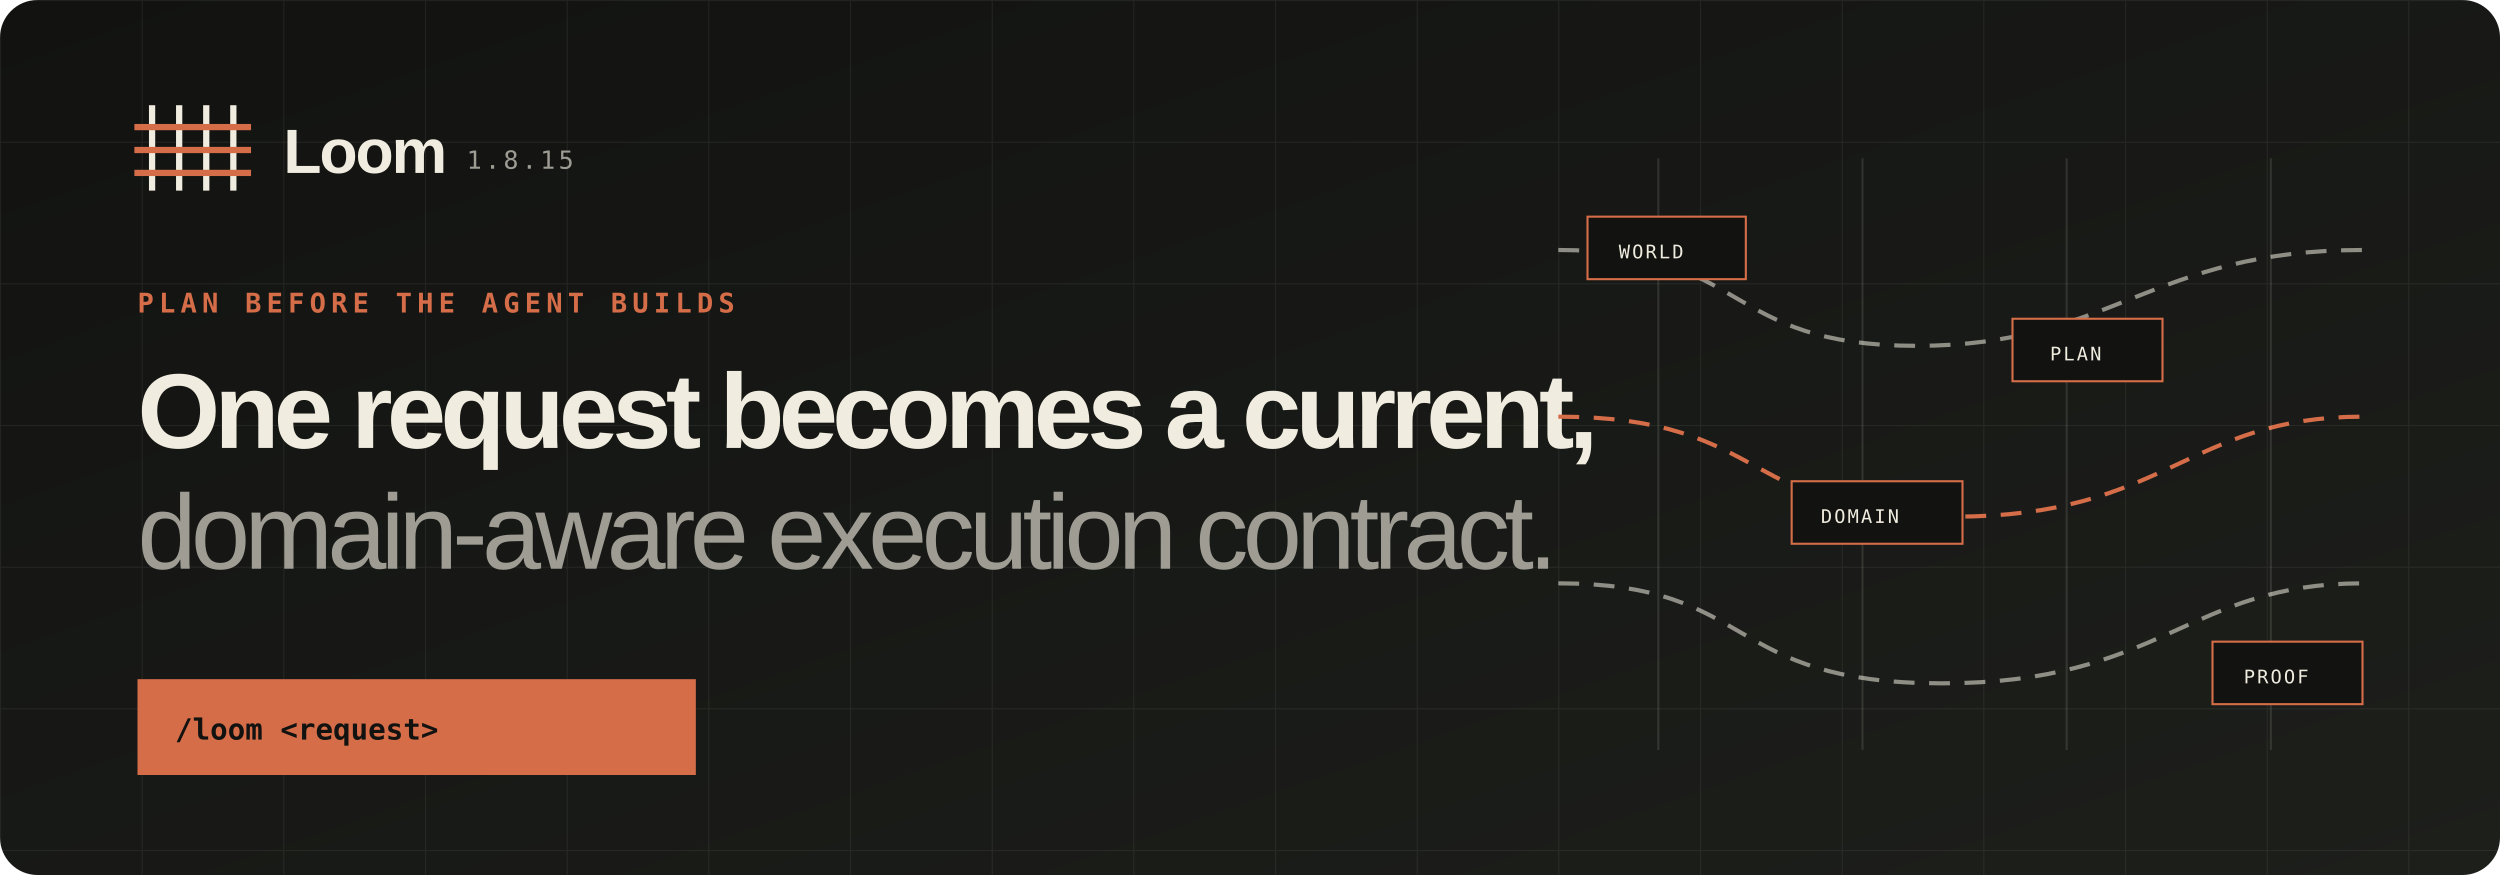
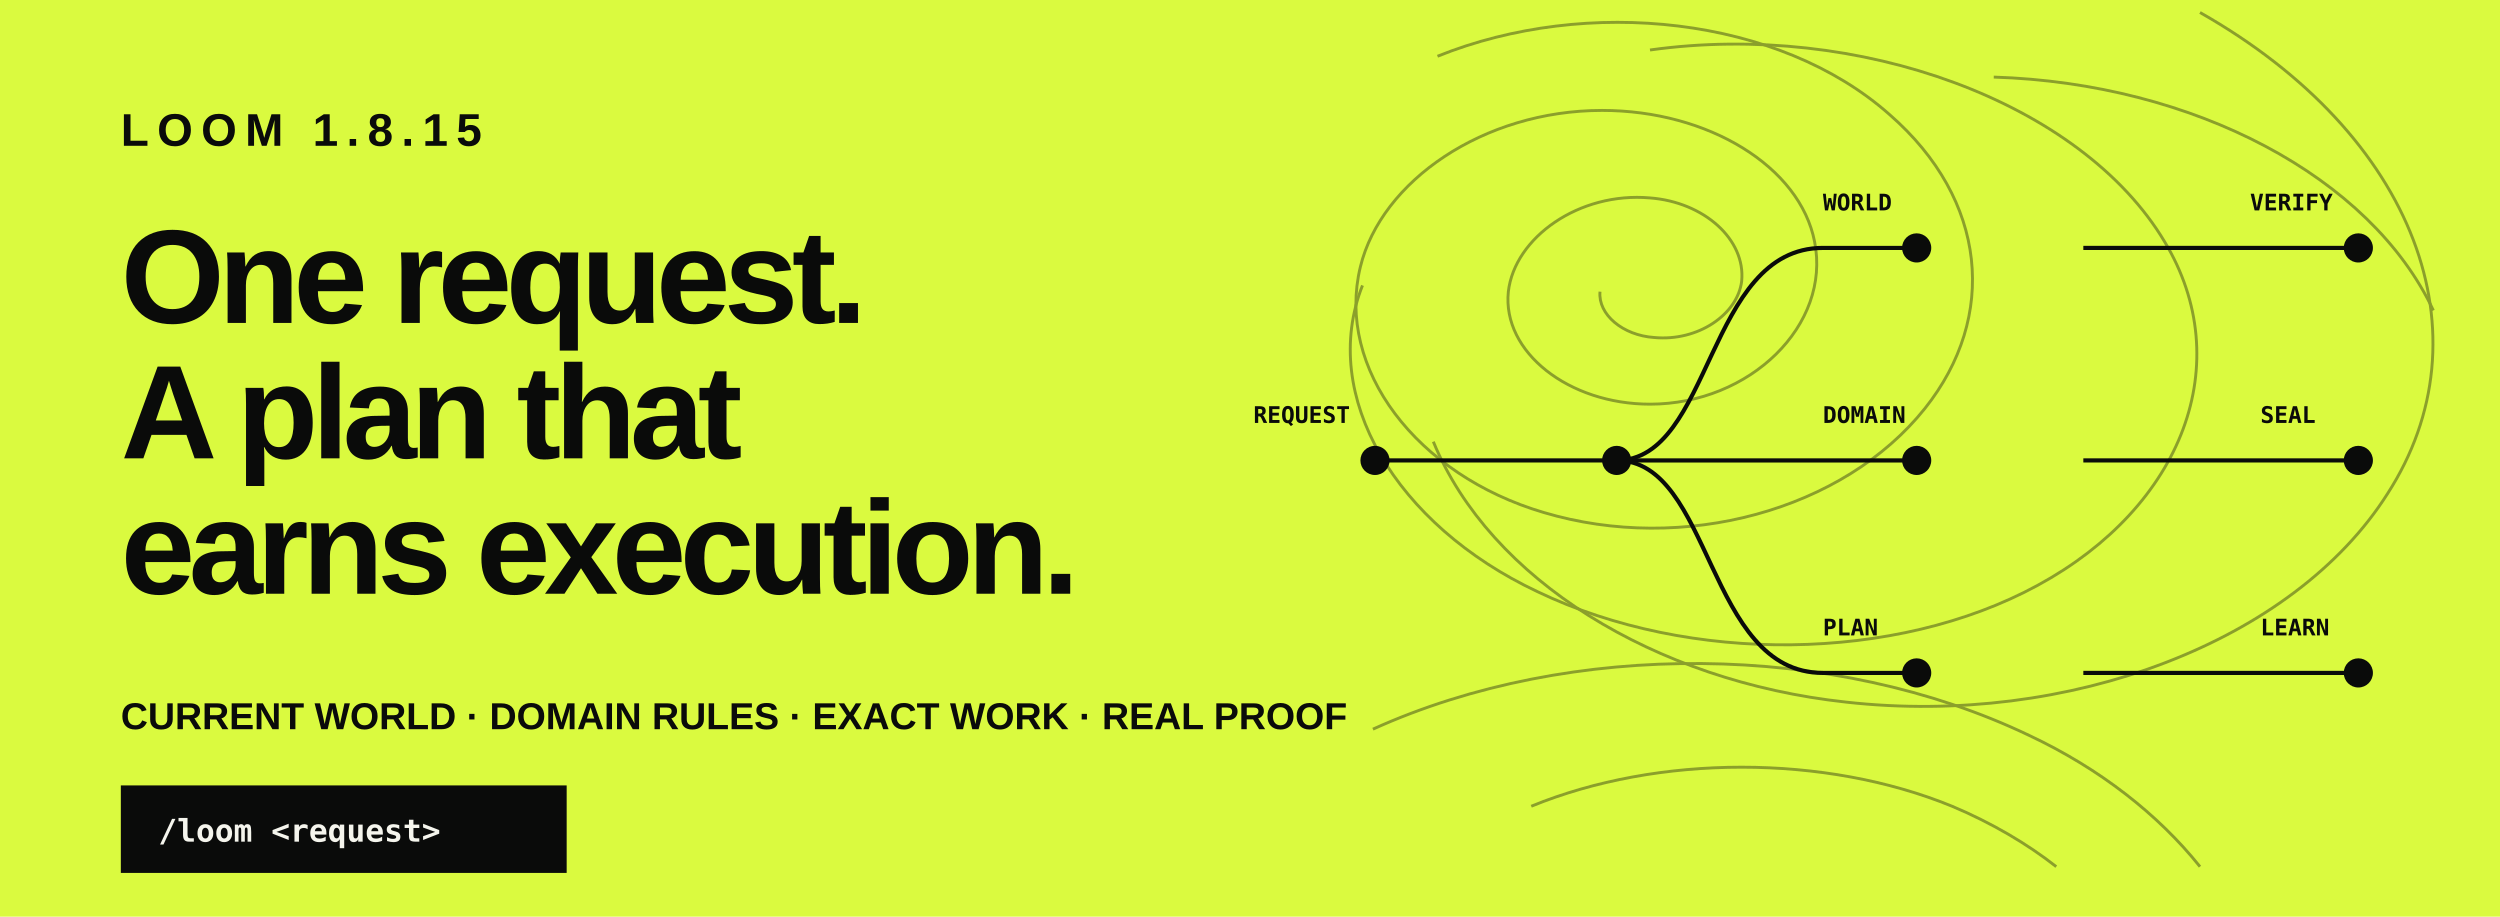
- <svg xmlns="http://www.w3.org/2000/svg" width="1200" height="420" viewBox="0 0 1200 420" role="img" aria-labelledby="title desc">
-   <defs>
-     <pattern id="grid" width="68" height="68" patternUnits="userSpaceOnUse">
-       <path d="M68 0H0V68" fill="none" stroke="#f0ecdf" stroke-opacity=".07" />
-     </pattern>
-     <linearGradient id="fade" x1="0" y1="0" x2="1" y2="1">
-       <stop offset="0" stop-color="#121311" />
-       <stop offset="1" stop-color="#1d1f1b" />
-     </linearGradient>
-     <linearGradient id="thread" x1="0" y1="0" x2="1" y2="0">
-       <stop stop-color="#d66d49" stop-opacity="0" />
-       <stop offset=".45" stop-color="#d66d49" />
-       <stop offset="1" stop-color="#d66d49" stop-opacity=".1" />
-     </linearGradient>
-   </defs>
-   <rect width="1200" height="420" rx="18" fill="url(#fade)" />
-   <rect width="1200" height="420" rx="18" fill="url(#grid)" />
-   <g transform="translate(66 52)">
-     <g fill="none" stroke-linecap="square" stroke-width="3">
-       <path d="M7 0v38M20 0v38M33 0v38M46 0v38" stroke="#f0ecdf" />
-       <path d="M0 9h53M0 20h53M0 31h53" stroke="#d66d49" />
-     </g>
-     <text x="70" y="31" fill="#f0ecdf" font-family="Segoe UI Variable, Arial, sans-serif" font-size="30" font-weight="700" letter-spacing="-1">Loom</text>
-     <text x="158" y="29" fill="#9e9c93" font-family="Cascadia Code, monospace" font-size="12" letter-spacing="1.6">1.8.15</text>
+ <svg xmlns="http://www.w3.org/2000/svg" width="1200" height="440" viewBox="0 0 1200 440" role="img" aria-labelledby="title desc">
+   <rect width="1200" height="440" fill="#dafa3f" />
+   <g fill="none" stroke="#0a0b0a" stroke-width="1.4" opacity=".38">
+     <path d="M690 27c72-29 164-19 217 28 47 41 52 97 17 141-39 49-116 70-183 50-61-18-100-69-88-118 10-41 59-75 116-75 51 0 95 27 102 63 8 40-31 78-79 78-39 0-71-25-68-54 3-26 34-48 68-45 26 2 46 20 44 40-2 16-21 29-42 27-15-1-27-11-26-22" />
+     <path d="M792 24c100-14 207 25 247 92 35 58 9 127-61 165-68 37-167 38-240 3-68-32-105-94-84-147" />
+     <path d="M1056 6c104 59 139 155 90 231-45 71-153 112-260 100-92-10-171-59-198-125" />
+     <path d="M659 350c95-43 221-42 315 3 34 16 62 38 82 63" />
+     <path d="M735 387c61-25 141-25 202 0 19 8 36 18 50 29" />
+     <path d="M957 37c96 3 181 48 211 112" />
  </g>
-   <text x="66" y="150" fill="#d66d49" font-family="Cascadia Code, monospace" font-size="13" font-weight="700" letter-spacing="2.5">PLAN BEFORE THE AGENT BUILDS</text>
-   <text x="66" y="215" fill="#f0ecdf" font-family="Segoe UI Variable, Arial, sans-serif" font-size="51" font-weight="680" letter-spacing="-2.7">One request becomes a current,</text>
-   <text x="66" y="273" fill="#9e9c93" font-family="Segoe UI Variable, Arial, sans-serif" font-size="51" font-weight="520" letter-spacing="-2.7">domain-aware execution contract.</text>
-   <g transform="translate(66 326)">
-     <rect width="268" height="46" fill="#d66d49" />
-     <text x="18" y="29" fill="#121311" font-family="Cascadia Code, monospace" font-size="14" font-weight="700">/loom &lt;request&gt;</text>
+   <g fill="none" stroke="#0a0b0a" stroke-width="2">
+     <path d="M660 221H776" />
+     <path d="M776 221c46 0 43-102 99-102h45" />
+     <path d="M776 221c46 0 43 0 99 0h45" />
+     <path d="M776 221c46 0 43 102 99 102h45" />
+     <path d="M1000 119h132M1000 221h132M1000 323h132" />
  </g>
-   <g transform="translate(748 76)">
-     <path d="M0 44C92 44 78 90 172 90s112-46 214-46" fill="none" stroke="#f0ecdf" stroke-opacity=".55" stroke-width="2" stroke-dasharray="10 7" />
-     <path d="M0 124c102 0 88 48 190 48s112-48 196-48" fill="none" stroke="#d66d49" stroke-width="2" stroke-dasharray="10 7" />
-     <path d="M0 204c96 0 78 48 184 48s118-48 202-48" fill="none" stroke="#f0ecdf" stroke-opacity=".55" stroke-width="2" stroke-dasharray="10 7" />
-     <path d="M48 0v284M146 0v284M244 0v284M342 0v284" fill="none" stroke="#f0ecdf" stroke-opacity=".12" />
-     <g font-family="Cascadia Code, monospace" font-size="9" letter-spacing="1">
-       <g transform="translate(14 28)">
-         <rect width="76" height="30" fill="#121311" stroke="#d66d49" />
-         <text x="15" y="20" fill="#f0ecdf">WORLD</text>
-       </g>
-       <g transform="translate(112 155)">
-         <rect width="82" height="30" fill="#121311" stroke="#d66d49" />
-         <text x="14" y="20" fill="#f0ecdf">DOMAIN</text>
-       </g>
-       <g transform="translate(218 77)">
-         <rect width="72" height="30" fill="#121311" stroke="#d66d49" />
-         <text x="18" y="20" fill="#f0ecdf">PLAN</text>
-       </g>
-       <g transform="translate(314 232)">
-         <rect width="72" height="30" fill="#121311" stroke="#d66d49" />
-         <text x="15" y="20" fill="#f0ecdf">PROOF</text>
-       </g>
-     </g>
+   <g fill="#0a0b0a">
+     <circle cx="660" cy="221" r="7" />
+     <circle cx="776" cy="221" r="7" />
+     <circle cx="920" cy="119" r="7" />
+     <circle cx="920" cy="221" r="7" />
+     <circle cx="920" cy="323" r="7" />
+     <circle cx="1132" cy="119" r="7" />
+     <circle cx="1132" cy="221" r="7" />
+     <circle cx="1132" cy="323" r="7" />
+   </g>
+   <g font-family="Arial, Helvetica, sans-serif" fill="#0a0b0a">
+     <text x="58" y="70" font-size="22" font-weight="800" letter-spacing="4">LOOM 1.8.15</text>
+     <text x="58" y="155" font-size="64" font-weight="900" letter-spacing="-3">One request.</text>
+     <text x="58" y="220" font-size="64" font-weight="900" letter-spacing="-3">A plan that</text>
+     <text x="58" y="285" font-size="64" font-weight="900" letter-spacing="-3">earns execution.</text>
+     <text x="58" y="350" font-size="18" font-weight="700">CURRENT WORLD · DOMAIN RULES · EXACT WORK · REAL PROOF</text>
+     <rect x="58" y="377" width="214" height="42" fill="#0a0b0a" />
+     <text x="76" y="404" font-family="Consolas, monospace" font-size="15" font-weight="700" fill="#f5f5ed">/loom &lt;request&gt;</text>
+   </g>
+   <g font-family="Consolas, monospace" fill="#0a0b0a" font-size="11" font-weight="700">
+     <text x="648" y="203" text-anchor="end">REQUEST</text>
+     <text x="875" y="101">WORLD</text>
+     <text x="875" y="203">DOMAIN</text>
+     <text x="875" y="305">PLAN</text>
+     <text x="1080" y="101">VERIFY</text>
+     <text x="1085" y="203">SEAL</text>
+     <text x="1085" y="305">LEARN</text>
  </g>
</svg>
